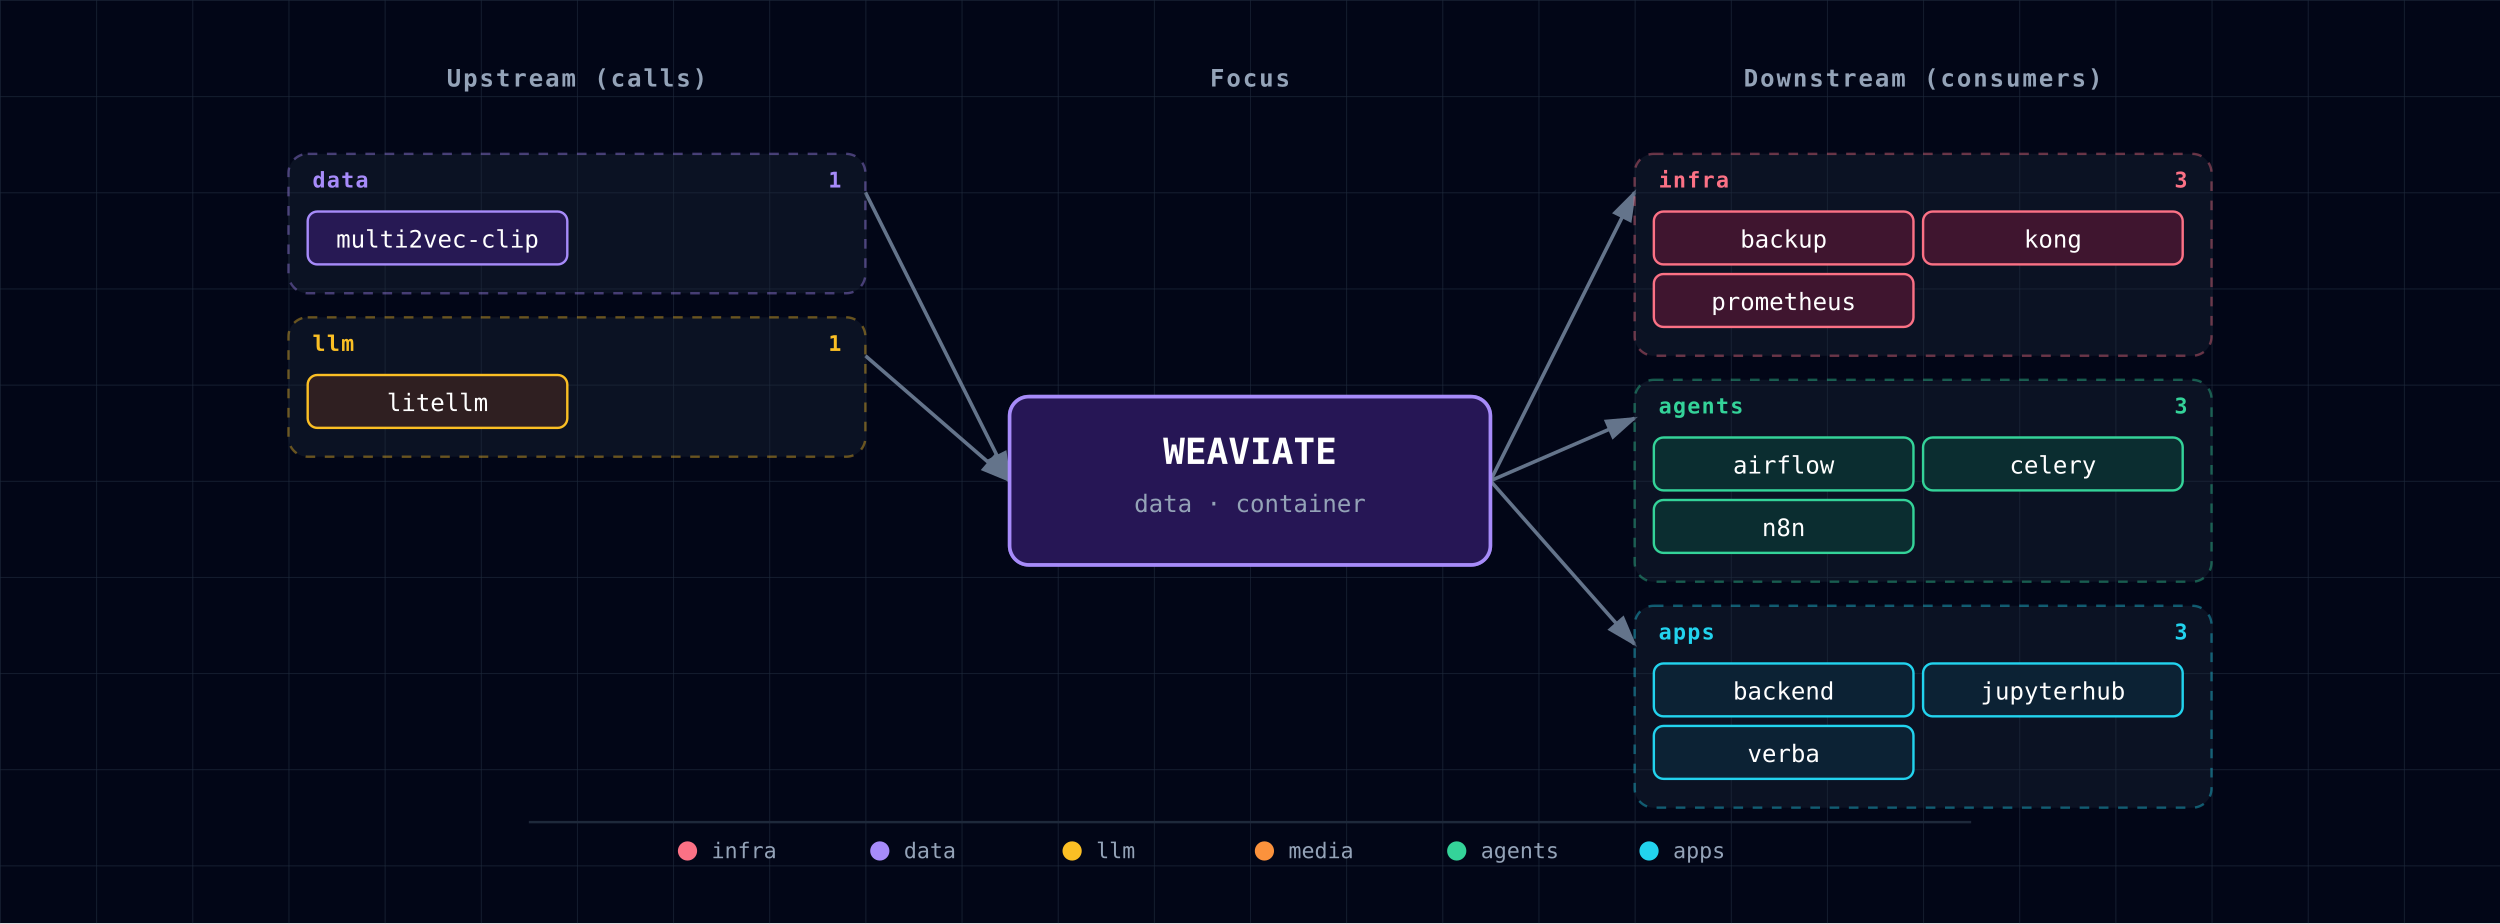
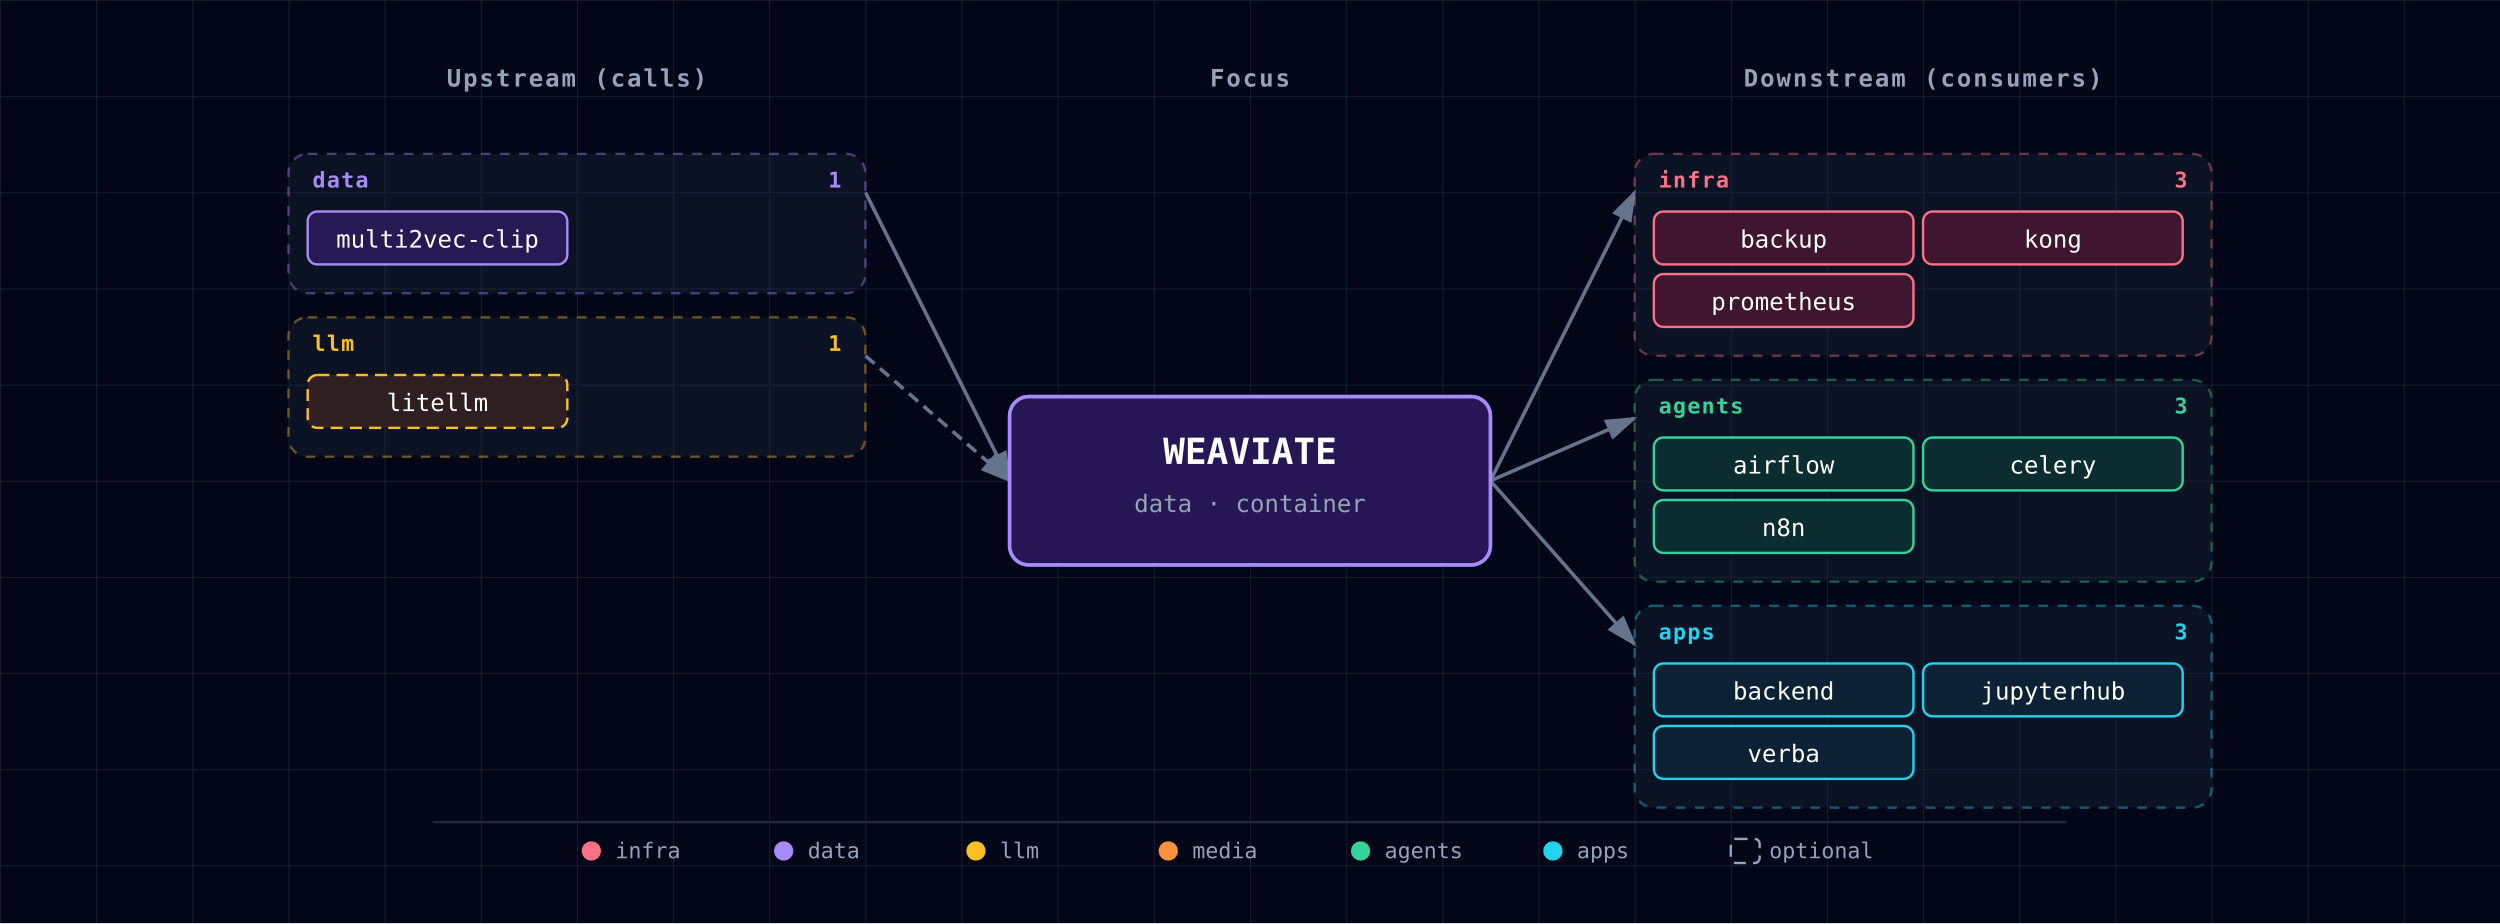
<svg xmlns="http://www.w3.org/2000/svg" viewBox="0 0 1040 384" font-family="'JetBrains Mono', 'Fira Code', Menlo, Consolas, monospace">
  <defs>
    <pattern id="grid" width="40" height="40" patternUnits="userSpaceOnUse">
      <path d="M 40 0 L 0 0 0 40" fill="none" stroke="#1e293b" stroke-width="0.5" />
    </pattern>
    <marker id="arrowhead" markerWidth="9" markerHeight="6" refX="8" refY="3" orient="auto">
      <polygon points="0 0, 9 3, 0 6" fill="#64748b" />
    </marker>
    <filter id="focus-glow" x="-50%" y="-50%" width="200%" height="200%">
      <feGaussianBlur in="SourceAlpha" stdDeviation="6" />
      <feFlood flood-color="#a78bfa" flood-opacity="0.6" />
      <feComposite in2="SourceAlpha" operator="in" />
      <feMerge>
        <feMergeNode />
        <feMergeNode in="SourceGraphic" />
      </feMerge>
    </filter>
  </defs>
  <rect width="1040" height="384" fill="#020617" />
  <rect width="1040" height="384" fill="url(#grid)" />
  <text x="240" y="36" fill="#94a3b8" font-size="10" font-weight="600" text-anchor="middle" letter-spacing="0.08em">Upstream (calls)</text>
  <text x="520" y="36" fill="#94a3b8" font-size="10" font-weight="600" text-anchor="middle" letter-spacing="0.08em">Focus</text>
  <text x="800" y="36" fill="#94a3b8" font-size="10" font-weight="600" text-anchor="middle" letter-spacing="0.08em">Downstream (consumers)</text>
  <line x1="360" y1="80" x2="420" y2="200" stroke="#64748b" stroke-width="1.5" marker-end="url(#arrowhead)" />
-   <line x1="360" y1="148" x2="420" y2="200" stroke="#64748b" stroke-width="1.5" marker-end="url(#arrowhead)" />
+   <line x1="360" y1="148" x2="420" y2="200" stroke="#64748b" stroke-width="1.5" stroke-dasharray="5,3" marker-end="url(#arrowhead)" />
  <line x1="620" y1="200" x2="680" y2="80" stroke="#64748b" stroke-width="1.5" marker-end="url(#arrowhead)" />
  <line x1="620" y1="200" x2="680" y2="174" stroke="#64748b" stroke-width="1.5" marker-end="url(#arrowhead)" />
  <line x1="620" y1="200" x2="680" y2="268" stroke="#64748b" stroke-width="1.5" marker-end="url(#arrowhead)" />
  <g>
    <g class="cluster">
      <rect x="120" y="64" width="240" height="58" rx="8" fill="rgba(30,41,59,0.35)" stroke="#a78bfa" stroke-width="1" stroke-dasharray="4,4" stroke-opacity="0.4" />
      <text x="130" y="78" fill="#a78bfa" font-size="9" font-weight="700" text-anchor="start" style="letter-spacing:0.06em;text-transform:uppercase;">data</text>
      <text x="350" y="78" fill="#a78bfa" font-size="9" font-weight="600" text-anchor="end">1</text>
    </g>
    <g>
      <rect x="128" y="88" width="108" height="22" rx="4" fill="#0f172a" />
      <rect x="128" y="88" width="108" height="22" rx="4" fill="rgba(76, 29, 149, 0.4)" stroke="#a78bfa" stroke-width="1" />
      <text x="182" y="103" fill="white" font-size="10" text-anchor="middle">multi2vec-clip</text>
    </g>
    <g class="cluster">
      <rect x="120" y="132" width="240" height="58" rx="8" fill="rgba(30,41,59,0.35)" stroke="#fbbf24" stroke-width="1" stroke-dasharray="4,4" stroke-opacity="0.4" />
      <text x="130" y="146" fill="#fbbf24" font-size="9" font-weight="700" text-anchor="start" style="letter-spacing:0.06em;text-transform:uppercase;">llm</text>
      <text x="350" y="146" fill="#fbbf24" font-size="9" font-weight="600" text-anchor="end">1</text>
    </g>
    <g>
      <rect x="128" y="156" width="108" height="22" rx="4" fill="#0f172a" />
-       <rect x="128" y="156" width="108" height="22" rx="4" fill="rgba(120, 53, 15, 0.3)" stroke="#fbbf24" stroke-width="1" />
+       <rect x="128" y="156" width="108" height="22" rx="4" fill="rgba(120, 53, 15, 0.3)" stroke="#fbbf24" stroke-width="1" stroke-dasharray="5,3" />
      <text x="182" y="171" fill="white" font-size="10" text-anchor="middle">litellm</text>
    </g>
  </g>
  <g>
    <g class="cluster">
      <rect x="680" y="64" width="240" height="84" rx="8" fill="rgba(30,41,59,0.35)" stroke="#fb7185" stroke-width="1" stroke-dasharray="4,4" stroke-opacity="0.4" />
      <text x="690" y="78" fill="#fb7185" font-size="9" font-weight="700" text-anchor="start" style="letter-spacing:0.06em;text-transform:uppercase;">infra</text>
      <text x="910" y="78" fill="#fb7185" font-size="9" font-weight="600" text-anchor="end">3</text>
    </g>
    <g>
      <rect x="688" y="88" width="108" height="22" rx="4" fill="#0f172a" />
      <rect x="688" y="88" width="108" height="22" rx="4" fill="rgba(136, 19, 55, 0.4)" stroke="#fb7185" stroke-width="1" />
      <text x="742" y="103" fill="white" font-size="10" text-anchor="middle">backup</text>
    </g>
    <g>
      <rect x="800" y="88" width="108" height="22" rx="4" fill="#0f172a" />
      <rect x="800" y="88" width="108" height="22" rx="4" fill="rgba(136, 19, 55, 0.4)" stroke="#fb7185" stroke-width="1" />
      <text x="854" y="103" fill="white" font-size="10" text-anchor="middle">kong</text>
    </g>
    <g>
      <rect x="688" y="114" width="108" height="22" rx="4" fill="#0f172a" />
      <rect x="688" y="114" width="108" height="22" rx="4" fill="rgba(136, 19, 55, 0.4)" stroke="#fb7185" stroke-width="1" />
      <text x="742" y="129" fill="white" font-size="10" text-anchor="middle">prometheus</text>
    </g>
    <g class="cluster">
      <rect x="680" y="158" width="240" height="84" rx="8" fill="rgba(30,41,59,0.35)" stroke="#34d399" stroke-width="1" stroke-dasharray="4,4" stroke-opacity="0.4" />
      <text x="690" y="172" fill="#34d399" font-size="9" font-weight="700" text-anchor="start" style="letter-spacing:0.06em;text-transform:uppercase;">agents</text>
      <text x="910" y="172" fill="#34d399" font-size="9" font-weight="600" text-anchor="end">3</text>
    </g>
    <g>
      <rect x="688" y="182" width="108" height="22" rx="4" fill="#0f172a" />
      <rect x="688" y="182" width="108" height="22" rx="4" fill="rgba(6, 78, 59, 0.4)" stroke="#34d399" stroke-width="1" />
      <text x="742" y="197" fill="white" font-size="10" text-anchor="middle">airflow</text>
    </g>
    <g>
      <rect x="800" y="182" width="108" height="22" rx="4" fill="#0f172a" />
      <rect x="800" y="182" width="108" height="22" rx="4" fill="rgba(6, 78, 59, 0.4)" stroke="#34d399" stroke-width="1" />
      <text x="854" y="197" fill="white" font-size="10" text-anchor="middle">celery</text>
    </g>
    <g>
      <rect x="688" y="208" width="108" height="22" rx="4" fill="#0f172a" />
      <rect x="688" y="208" width="108" height="22" rx="4" fill="rgba(6, 78, 59, 0.4)" stroke="#34d399" stroke-width="1" />
      <text x="742" y="223" fill="white" font-size="10" text-anchor="middle">n8n</text>
    </g>
    <g class="cluster">
      <rect x="680" y="252" width="240" height="84" rx="8" fill="rgba(30,41,59,0.35)" stroke="#22d3ee" stroke-width="1" stroke-dasharray="4,4" stroke-opacity="0.4" />
      <text x="690" y="266" fill="#22d3ee" font-size="9" font-weight="700" text-anchor="start" style="letter-spacing:0.06em;text-transform:uppercase;">apps</text>
      <text x="910" y="266" fill="#22d3ee" font-size="9" font-weight="600" text-anchor="end">3</text>
    </g>
    <g>
      <rect x="688" y="276" width="108" height="22" rx="4" fill="#0f172a" />
      <rect x="688" y="276" width="108" height="22" rx="4" fill="rgba(8, 51, 68, 0.4)" stroke="#22d3ee" stroke-width="1" />
      <text x="742" y="291" fill="white" font-size="10" text-anchor="middle">backend</text>
    </g>
    <g>
      <rect x="800" y="276" width="108" height="22" rx="4" fill="#0f172a" />
      <rect x="800" y="276" width="108" height="22" rx="4" fill="rgba(8, 51, 68, 0.4)" stroke="#22d3ee" stroke-width="1" />
      <text x="854" y="291" fill="white" font-size="10" text-anchor="middle">jupyterhub</text>
    </g>
    <g>
      <rect x="688" y="302" width="108" height="22" rx="4" fill="#0f172a" />
      <rect x="688" y="302" width="108" height="22" rx="4" fill="rgba(8, 51, 68, 0.4)" stroke="#22d3ee" stroke-width="1" />
      <text x="742" y="317" fill="white" font-size="10" text-anchor="middle">verba</text>
    </g>
  </g>
  <g class="focus" filter="url(#focus-glow)">
    <rect x="420" y="165" width="200" height="70" rx="8" fill="#0f172a" />
    <rect x="420" y="165" width="200" height="70" rx="8" fill="rgba(76, 29, 149, 0.4)" stroke="#a78bfa" stroke-width="1.5" />
    <text x="520" y="193" fill="white" font-size="15" font-weight="700" text-anchor="middle">WEAVIATE</text>
    <text x="520" y="213" fill="#94a3b8" font-size="10" text-anchor="middle">data · container</text>
  </g>
  <g class="legend">
-     <line x1="220" y1="342" x2="820" y2="342" stroke="#1e293b" stroke-width="1" />
-     <circle cx="286" cy="354" r="4" fill="#fb7185" />
-     <text x="296" y="357" fill="#94a3b8" font-size="9" font-weight="400" text-anchor="start">infra</text>
-     <circle cx="366" cy="354" r="4" fill="#a78bfa" />
-     <text x="376" y="357" fill="#94a3b8" font-size="9" font-weight="400" text-anchor="start">data</text>
-     <circle cx="446" cy="354" r="4" fill="#fbbf24" />
-     <text x="456" y="357" fill="#94a3b8" font-size="9" font-weight="400" text-anchor="start">llm</text>
-     <circle cx="526" cy="354" r="4" fill="#fb923c" />
-     <text x="536" y="357" fill="#94a3b8" font-size="9" font-weight="400" text-anchor="start">media</text>
-     <circle cx="606" cy="354" r="4" fill="#34d399" />
-     <text x="616" y="357" fill="#94a3b8" font-size="9" font-weight="400" text-anchor="start">agents</text>
-     <circle cx="686" cy="354" r="4" fill="#22d3ee" />
-     <text x="696" y="357" fill="#94a3b8" font-size="9" font-weight="400" text-anchor="start">apps</text>
+     <line x1="180" y1="342" x2="860" y2="342" stroke="#1e293b" stroke-width="1" />
+     <circle cx="246" cy="354" r="4" fill="#fb7185" />
+     <text x="256" y="357" fill="#94a3b8" font-size="9" font-weight="400" text-anchor="start">infra</text>
+     <circle cx="326" cy="354" r="4" fill="#a78bfa" />
+     <text x="336" y="357" fill="#94a3b8" font-size="9" font-weight="400" text-anchor="start">data</text>
+     <circle cx="406" cy="354" r="4" fill="#fbbf24" />
+     <text x="416" y="357" fill="#94a3b8" font-size="9" font-weight="400" text-anchor="start">llm</text>
+     <circle cx="486" cy="354" r="4" fill="#fb923c" />
+     <text x="496" y="357" fill="#94a3b8" font-size="9" font-weight="400" text-anchor="start">media</text>
+     <circle cx="566" cy="354" r="4" fill="#34d399" />
+     <text x="576" y="357" fill="#94a3b8" font-size="9" font-weight="400" text-anchor="start">agents</text>
+     <circle cx="646" cy="354" r="4" fill="#22d3ee" />
+     <text x="656" y="357" fill="#94a3b8" font-size="9" font-weight="400" text-anchor="start">apps</text>
+     <rect x="720" y="349" width="12" height="10" rx="2" fill="none" stroke="#94a3b8" stroke-width="1" stroke-dasharray="5,3" />
+     <text x="736" y="357" fill="#94a3b8" font-size="9" font-weight="400" text-anchor="start">optional</text>
  </g>
</svg>
